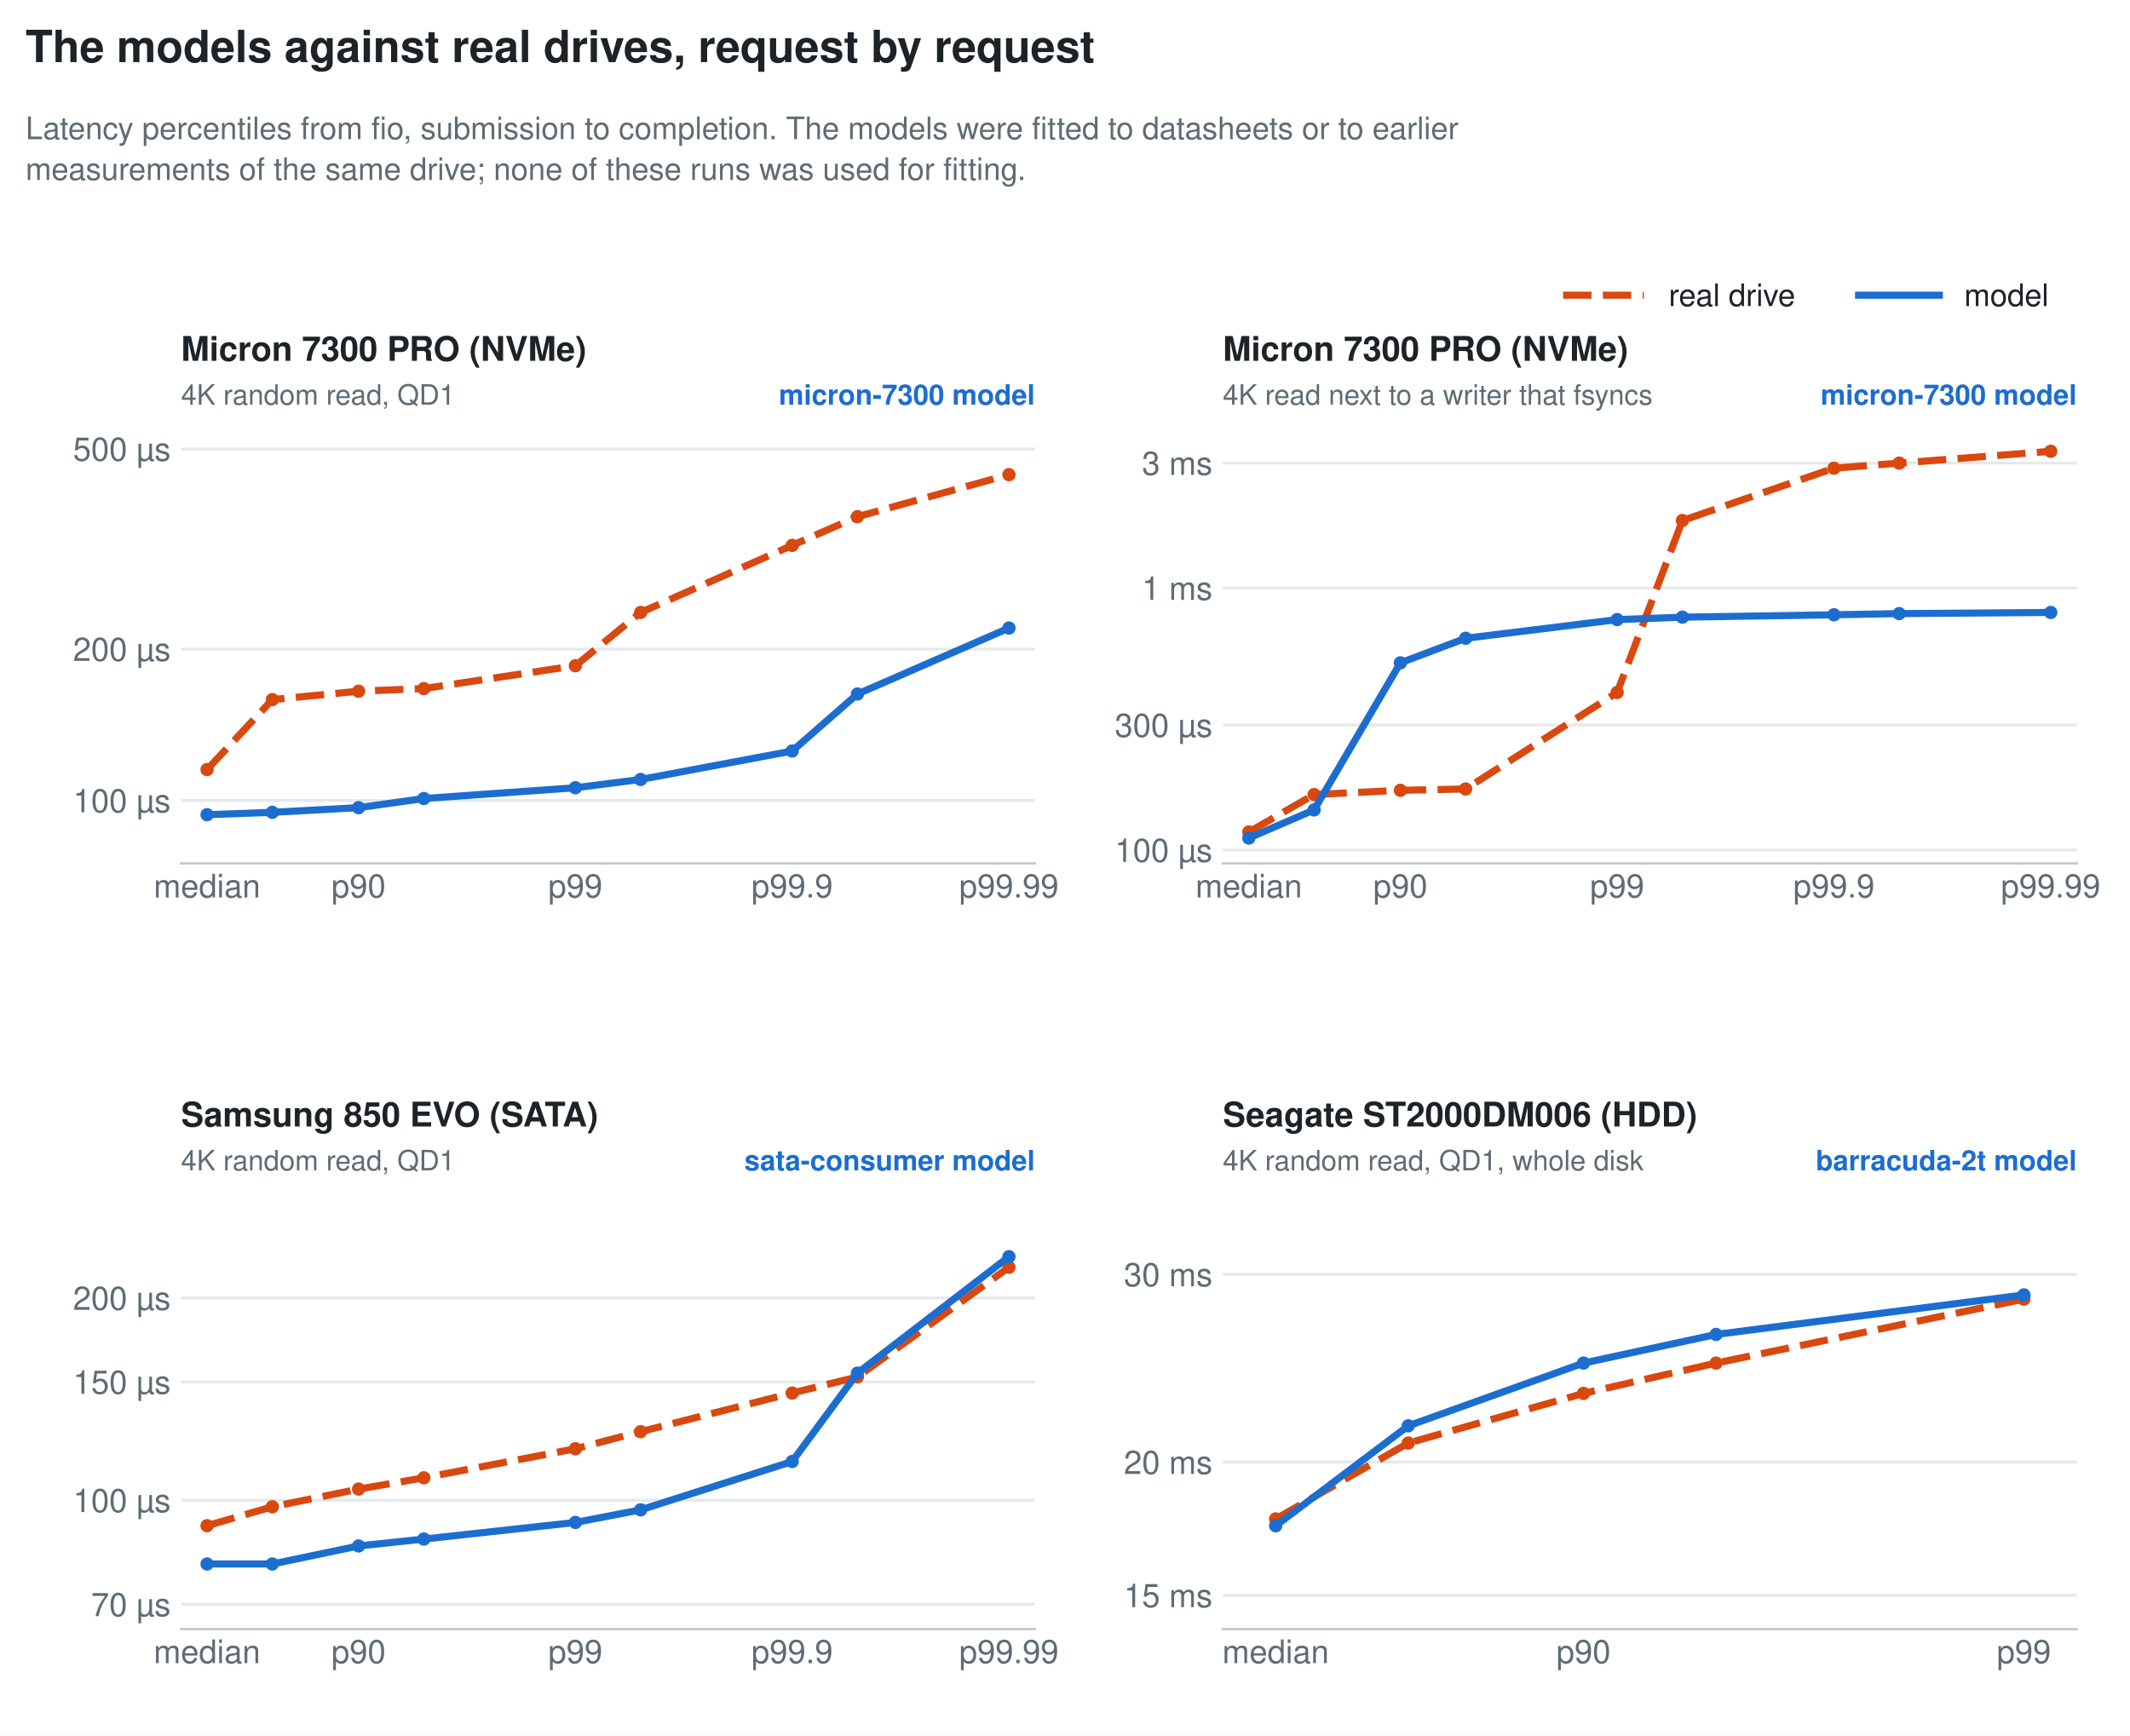
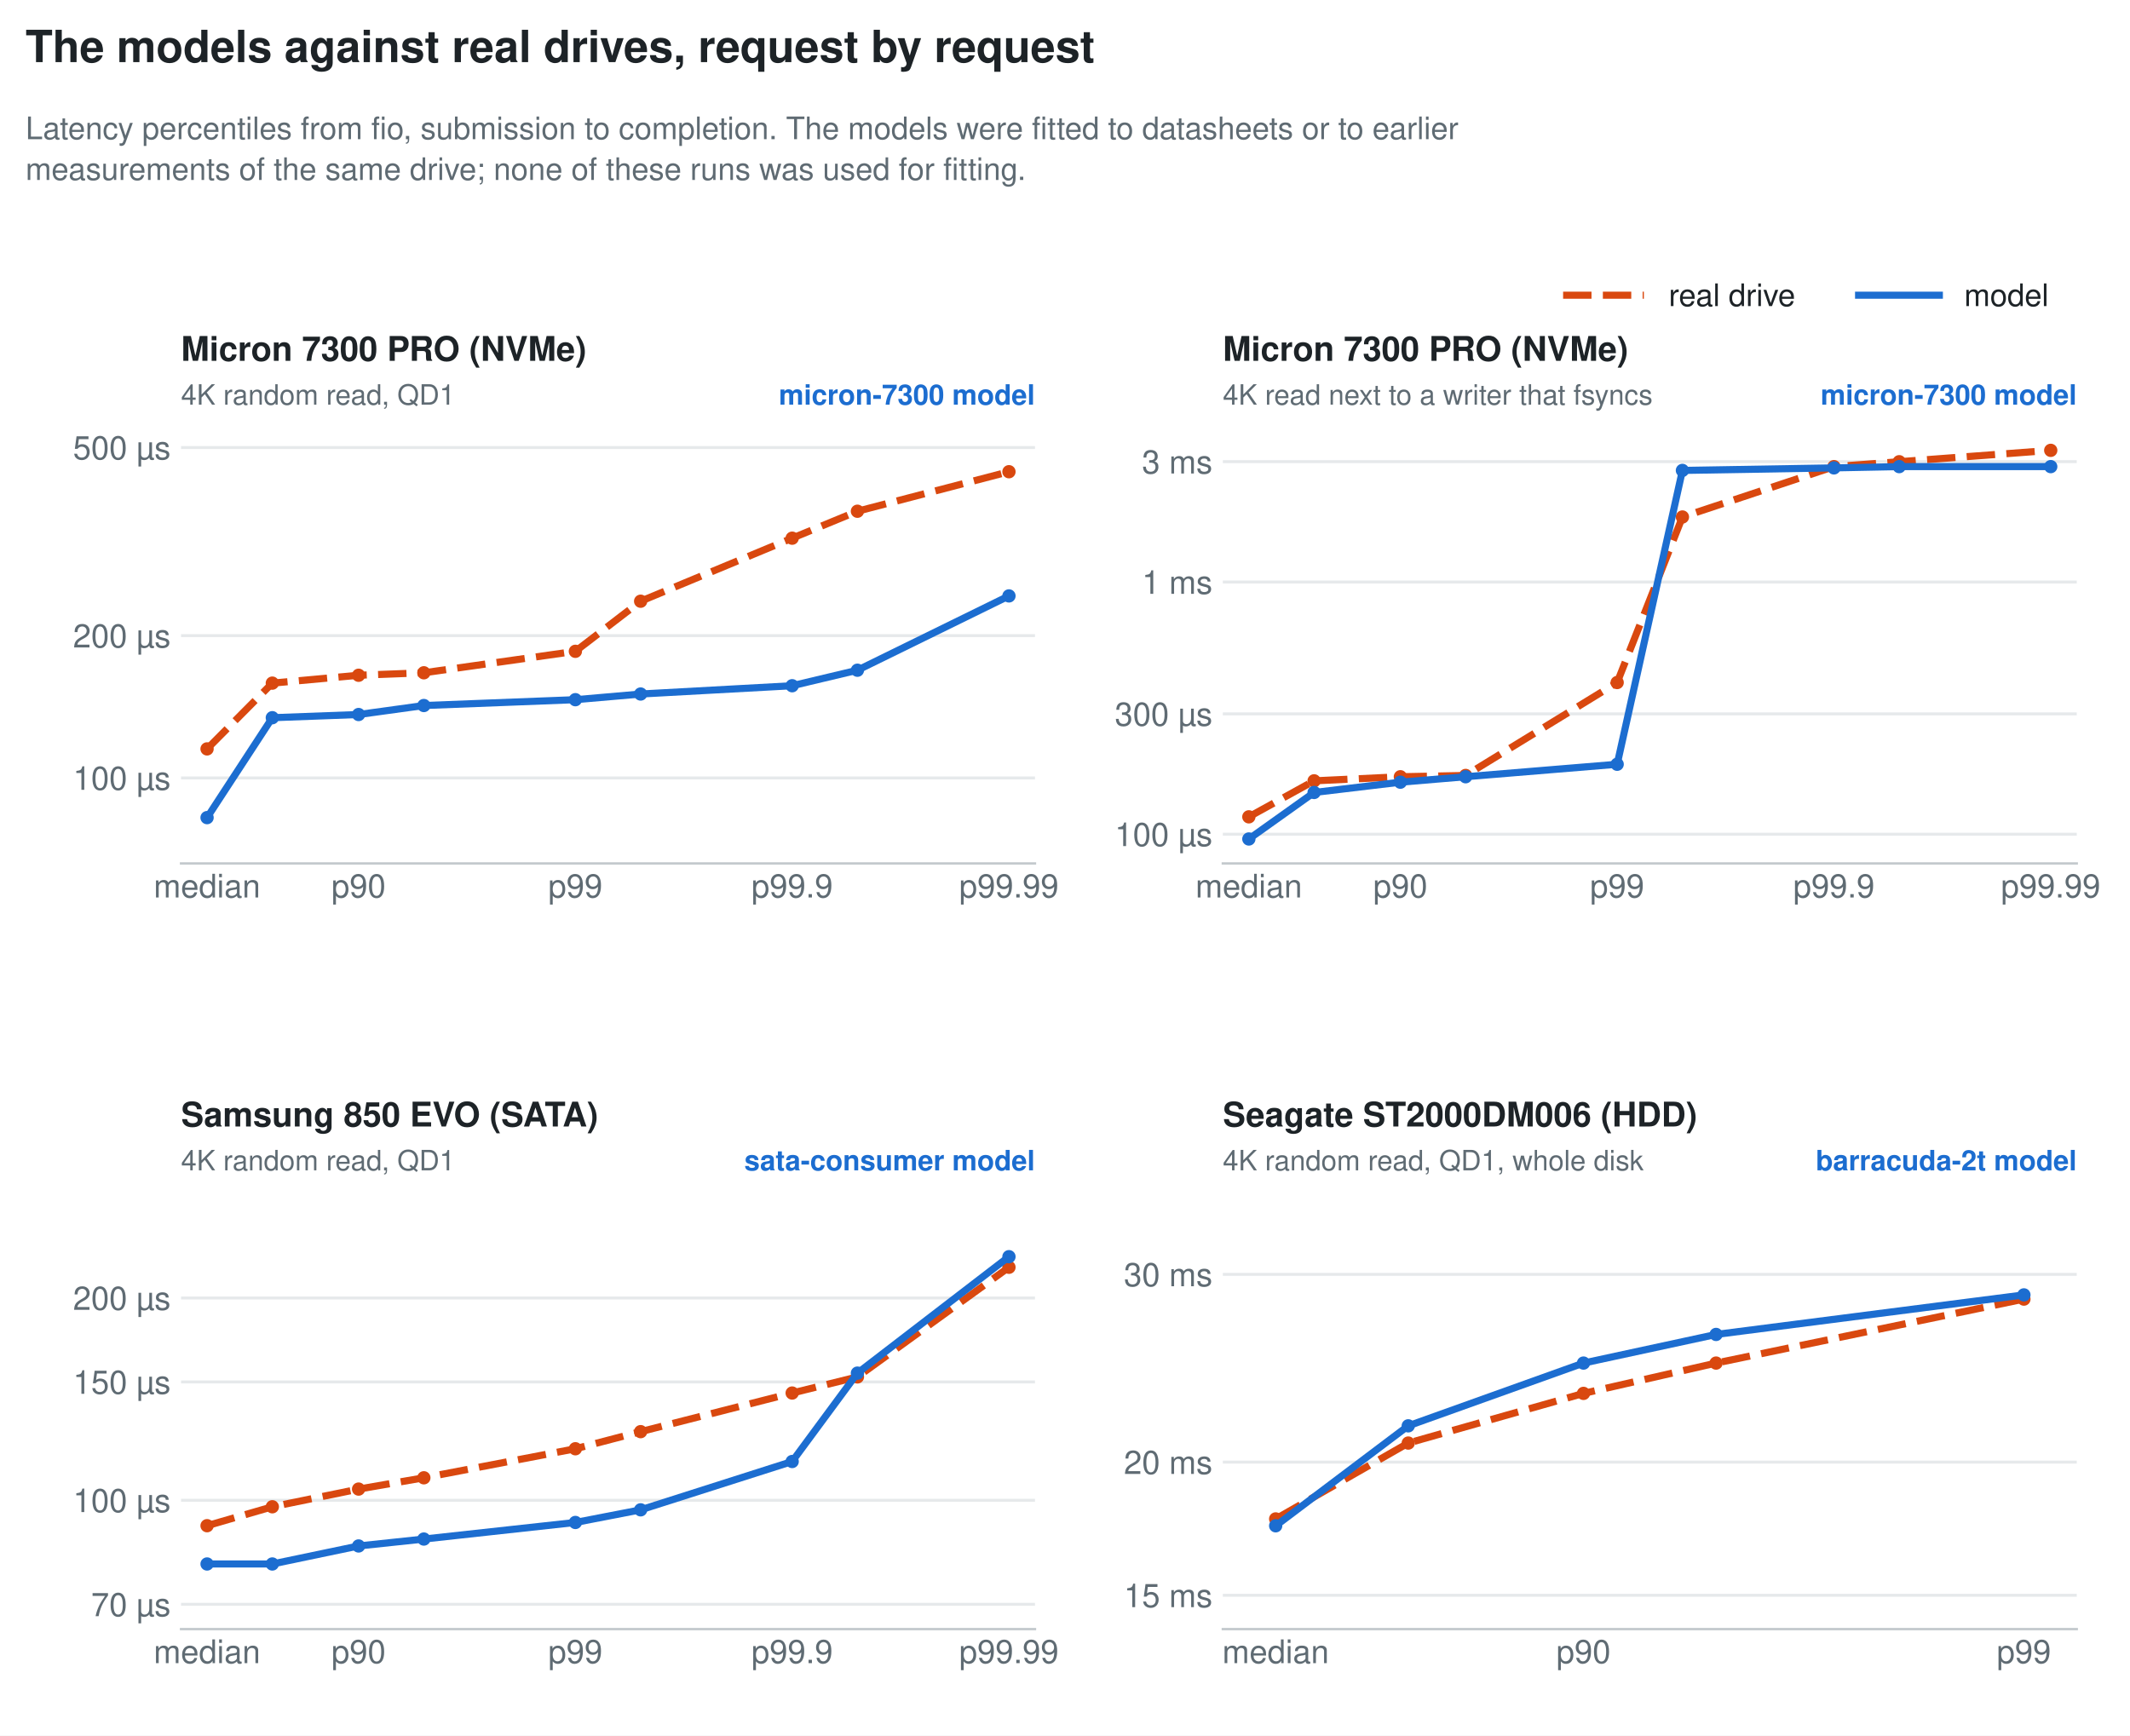
<svg xmlns="http://www.w3.org/2000/svg" xmlns:xlink="http://www.w3.org/1999/xlink" width="720pt" height="586.8pt" viewBox="0 0 720 586.8" version="1.1">
  <defs>
    <style type="text/css">*{stroke-linejoin: round; stroke-linecap: butt}</style>
  </defs>
  <g id="figure_1">
    <g id="patch_1">
      <path d="M 0 586.8  L 720 586.8  L 720 0  L 0 0  z " style="fill: #ffffff" />
    </g>
    <g id="axes_1">
      <g id="patch_2">
        <path d="M 61.2 291.927  L 349.849 291.927  L 349.849 144  L 61.2 144  z " style="fill: #ffffff" />
      </g>
      <g id="matplotlib.axis_1">
        <g id="xtick_1">
          <g id="line2d_1" />
          <g id="text_1">
            <text style="font-size: 11px; font-family: 'Helvetica Neue', 'Helvetica', 'Arial', 'DejaVu Sans', sans-serif; text-anchor: middle; fill: #5f6b73" x="69.994" y="303.436" transform="rotate(-0 69.99363 303.4356)">median</text>
          </g>
        </g>
        <g id="xtick_2">
          <g id="line2d_2" />
          <g id="text_2">
            <text style="font-size: 11px; font-family: 'Helvetica Neue', 'Helvetica', 'Arial', 'DejaVu Sans', sans-serif; text-anchor: middle; fill: #5f6b73" x="121.214" y="303.436" transform="rotate(-0 121.2143 303.4356)">p90</text>
          </g>
        </g>
        <g id="xtick_3">
          <g id="line2d_3" />
          <g id="text_3">
            <text style="font-size: 11px; font-family: 'Helvetica Neue', 'Helvetica', 'Arial', 'DejaVu Sans', sans-serif; text-anchor: middle; fill: #5f6b73" x="194.495" y="303.436" transform="rotate(-0 194.4946 303.4356)">p99</text>
          </g>
        </g>
        <g id="xtick_4">
          <g id="line2d_4" />
          <g id="text_4">
            <text style="font-size: 11px; font-family: 'Helvetica Neue', 'Helvetica', 'Arial', 'DejaVu Sans', sans-serif; text-anchor: middle; fill: #5f6b73" x="267.775" y="303.436" transform="rotate(-0 267.7748 303.4356)">p99.9</text>
          </g>
        </g>
        <g id="xtick_5">
          <g id="line2d_5" />
          <g id="text_5">
            <text style="font-size: 11px; font-family: 'Helvetica Neue', 'Helvetica', 'Arial', 'DejaVu Sans', sans-serif; text-anchor: middle; fill: #5f6b73" x="341.055" y="303.436" transform="rotate(-0 341.055 303.4356)">p99.99</text>
          </g>
        </g>
      </g>
      <g id="matplotlib.axis_2">
        <g id="ytick_1">
          <g id="line2d_6">
-             <path d="M 61.2 270.641  L 349.849 270.641  " clip-path="url(#p88e587da5d)" style="fill: none; stroke: #e6e9eb; stroke-linecap: square" />
+             <path d="M 61.2 263.025  L 349.849 263.025  " clip-path="url(#p88e587da5d)" style="fill: none; stroke: #e6e9eb; stroke-linecap: square" />
          </g>
          <g id="line2d_7" />
          <g id="text_6">
-             <text style="font-size: 11px; font-family: 'Helvetica Neue', 'Helvetica', 'Arial', 'DejaVu Sans', sans-serif; text-anchor: end; fill: #5f6b73" x="57.7" y="274.645" transform="rotate(-0 57.7 274.645)">100 µs</text>
+             <text style="font-size: 11px; font-family: 'Helvetica Neue', 'Helvetica', 'Arial', 'DejaVu Sans', sans-serif; text-anchor: end; fill: #5f6b73" x="57.7" y="267.03" transform="rotate(-0 57.7 267.0296)">100 µs</text>
          </g>
        </g>
        <g id="ytick_2">
          <g id="line2d_8">
-             <path d="M 61.2 219.448  L 349.849 219.448  " clip-path="url(#p88e587da5d)" style="fill: none; stroke: #e6e9eb; stroke-linecap: square" />
+             <path d="M 61.2 214.911  L 349.849 214.911  " clip-path="url(#p88e587da5d)" style="fill: none; stroke: #e6e9eb; stroke-linecap: square" />
          </g>
          <g id="line2d_9" />
          <g id="text_7">
-             <text style="font-size: 11px; font-family: 'Helvetica Neue', 'Helvetica', 'Arial', 'DejaVu Sans', sans-serif; text-anchor: end; fill: #5f6b73" x="57.7" y="223.452" transform="rotate(-0 57.7 223.4519)">200 µs</text>
+             <text style="font-size: 11px; font-family: 'Helvetica Neue', 'Helvetica', 'Arial', 'DejaVu Sans', sans-serif; text-anchor: end; fill: #5f6b73" x="57.7" y="218.915" transform="rotate(-0 57.7 218.9149)">200 µs</text>
          </g>
        </g>
        <g id="ytick_3">
          <g id="line2d_10">
-             <path d="M 61.2 151.774  L 349.849 151.774  " clip-path="url(#p88e587da5d)" style="fill: none; stroke: #e6e9eb; stroke-linecap: square" />
+             <path d="M 61.2 151.307  L 349.849 151.307  " clip-path="url(#p88e587da5d)" style="fill: none; stroke: #e6e9eb; stroke-linecap: square" />
          </g>
          <g id="line2d_11" />
          <g id="text_8">
-             <text style="font-size: 11px; font-family: 'Helvetica Neue', 'Helvetica', 'Arial', 'DejaVu Sans', sans-serif; text-anchor: end; fill: #5f6b73" x="57.7" y="155.778" transform="rotate(-0 57.7 155.7783)">500 µs</text>
+             <text style="font-size: 11px; font-family: 'Helvetica Neue', 'Helvetica', 'Arial', 'DejaVu Sans', sans-serif; text-anchor: end; fill: #5f6b73" x="57.7" y="155.311" transform="rotate(-0 57.7 155.3108)">500 µs</text>
          </g>
        </g>
      </g>
      <g id="patch_3">
        <path d="M 61.2 291.927  L 349.849 291.927  " style="fill: none; stroke: #c3c9cd; stroke-width: 0.8; stroke-linejoin: miter; stroke-linecap: square" />
      </g>
      <g id="line2d_12">
-         <path d="M 69.994 260.19  L 92.053 236.531  L 121.214 233.7  L 143.274 232.81  L 194.495 225.086  L 216.554 207.067  L 267.775 184.39  L 289.834 174.694  L 341.055 160.48  " clip-path="url(#p88e587da5d)" style="fill: none; stroke-dasharray: 9.6,3.84; stroke-dashoffset: 0; stroke: #d9480f; stroke-width: 2.4" />
+         <path d="M 69.994 253.203  L 92.053 230.967  L 121.214 228.306  L 143.274 227.469  L 194.495 220.21  L 216.554 203.275  L 267.775 181.961  L 289.834 172.849  L 341.055 159.489  " clip-path="url(#p88e587da5d)" style="fill: none; stroke-dasharray: 9.6,3.84; stroke-dashoffset: 0; stroke: #d9480f; stroke-width: 2.4" />
        <defs>
          <path id="m37d5ede130" d="M 0 1.75  C 0.464 1.75 0.909 1.566 1.237 1.237  C 1.566 0.909 1.75 0.464 1.75 0  C 1.75 -0.464 1.566 -0.909 1.237 -1.237  C 0.909 -1.566 0.464 -1.75 0 -1.75  C -0.464 -1.75 -0.909 -1.566 -1.237 -1.237  C -1.566 -0.909 -1.75 -0.464 -1.75 0  C -1.75 0.464 -1.566 0.909 -1.237 1.237  C -0.909 1.566 -0.464 1.75 0 1.75  z " style="stroke: #d9480f" />
        </defs>
        <g clip-path="url(#p88e587da5d)">
-           <use xlink:href="#m37d5ede130" x="69.994" y="260.19" style="fill: #d9480f; stroke: #d9480f" />
-           <use xlink:href="#m37d5ede130" x="92.053" y="236.531" style="fill: #d9480f; stroke: #d9480f" />
-           <use xlink:href="#m37d5ede130" x="121.214" y="233.7" style="fill: #d9480f; stroke: #d9480f" />
-           <use xlink:href="#m37d5ede130" x="143.274" y="232.81" style="fill: #d9480f; stroke: #d9480f" />
-           <use xlink:href="#m37d5ede130" x="194.495" y="225.086" style="fill: #d9480f; stroke: #d9480f" />
-           <use xlink:href="#m37d5ede130" x="216.554" y="207.067" style="fill: #d9480f; stroke: #d9480f" />
-           <use xlink:href="#m37d5ede130" x="267.775" y="184.39" style="fill: #d9480f; stroke: #d9480f" />
-           <use xlink:href="#m37d5ede130" x="289.834" y="174.694" style="fill: #d9480f; stroke: #d9480f" />
-           <use xlink:href="#m37d5ede130" x="341.055" y="160.48" style="fill: #d9480f; stroke: #d9480f" />
+           <use xlink:href="#m37d5ede130" x="69.994" y="253.203" style="fill: #d9480f; stroke: #d9480f" />
+           <use xlink:href="#m37d5ede130" x="92.053" y="230.967" style="fill: #d9480f; stroke: #d9480f" />
+           <use xlink:href="#m37d5ede130" x="121.214" y="228.306" style="fill: #d9480f; stroke: #d9480f" />
+           <use xlink:href="#m37d5ede130" x="143.274" y="227.469" style="fill: #d9480f; stroke: #d9480f" />
+           <use xlink:href="#m37d5ede130" x="194.495" y="220.21" style="fill: #d9480f; stroke: #d9480f" />
+           <use xlink:href="#m37d5ede130" x="216.554" y="203.275" style="fill: #d9480f; stroke: #d9480f" />
+           <use xlink:href="#m37d5ede130" x="267.775" y="181.961" style="fill: #d9480f; stroke: #d9480f" />
+           <use xlink:href="#m37d5ede130" x="289.834" y="172.849" style="fill: #d9480f; stroke: #d9480f" />
+           <use xlink:href="#m37d5ede130" x="341.055" y="159.489" style="fill: #d9480f; stroke: #d9480f" />
        </g>
      </g>
      <g id="line2d_13">
-         <path d="M 69.994 275.447  L 92.053 274.647  L 121.214 273.066  L 143.274 269.979  L 194.495 266.337  L 216.554 263.534  L 267.775 253.924  L 289.834 234.647  L 341.055 212.341  " clip-path="url(#p88e587da5d)" style="fill: none; stroke: #1c6dd0; stroke-width: 2.4; stroke-linecap: square" />
+         <path d="M 69.994 276.438  L 92.053 242.658  L 121.214 241.579  L 143.274 238.538  L 194.495 236.566  L 216.554 234.649  L 267.775 231.847  L 289.834 226.602  L 341.055 201.478  " clip-path="url(#p88e587da5d)" style="fill: none; stroke: #1c6dd0; stroke-width: 2.4; stroke-linecap: square" />
        <defs>
          <path id="m2215dc7dc8" d="M 0 1.75  C 0.464 1.75 0.909 1.566 1.237 1.237  C 1.566 0.909 1.75 0.464 1.75 0  C 1.75 -0.464 1.566 -0.909 1.237 -1.237  C 0.909 -1.566 0.464 -1.75 0 -1.75  C -0.464 -1.75 -0.909 -1.566 -1.237 -1.237  C -1.566 -0.909 -1.75 -0.464 -1.75 0  C -1.75 0.464 -1.566 0.909 -1.237 1.237  C -0.909 1.566 -0.464 1.75 0 1.75  z " style="stroke: #1c6dd0" />
        </defs>
        <g clip-path="url(#p88e587da5d)">
-           <use xlink:href="#m2215dc7dc8" x="69.994" y="275.447" style="fill: #1c6dd0; stroke: #1c6dd0" />
-           <use xlink:href="#m2215dc7dc8" x="92.053" y="274.647" style="fill: #1c6dd0; stroke: #1c6dd0" />
-           <use xlink:href="#m2215dc7dc8" x="121.214" y="273.066" style="fill: #1c6dd0; stroke: #1c6dd0" />
-           <use xlink:href="#m2215dc7dc8" x="143.274" y="269.979" style="fill: #1c6dd0; stroke: #1c6dd0" />
-           <use xlink:href="#m2215dc7dc8" x="194.495" y="266.337" style="fill: #1c6dd0; stroke: #1c6dd0" />
-           <use xlink:href="#m2215dc7dc8" x="216.554" y="263.534" style="fill: #1c6dd0; stroke: #1c6dd0" />
-           <use xlink:href="#m2215dc7dc8" x="267.775" y="253.924" style="fill: #1c6dd0; stroke: #1c6dd0" />
-           <use xlink:href="#m2215dc7dc8" x="289.834" y="234.647" style="fill: #1c6dd0; stroke: #1c6dd0" />
-           <use xlink:href="#m2215dc7dc8" x="341.055" y="212.341" style="fill: #1c6dd0; stroke: #1c6dd0" />
+           <use xlink:href="#m2215dc7dc8" x="69.994" y="276.438" style="fill: #1c6dd0; stroke: #1c6dd0" />
+           <use xlink:href="#m2215dc7dc8" x="92.053" y="242.658" style="fill: #1c6dd0; stroke: #1c6dd0" />
+           <use xlink:href="#m2215dc7dc8" x="121.214" y="241.579" style="fill: #1c6dd0; stroke: #1c6dd0" />
+           <use xlink:href="#m2215dc7dc8" x="143.274" y="238.538" style="fill: #1c6dd0; stroke: #1c6dd0" />
+           <use xlink:href="#m2215dc7dc8" x="194.495" y="236.566" style="fill: #1c6dd0; stroke: #1c6dd0" />
+           <use xlink:href="#m2215dc7dc8" x="216.554" y="234.649" style="fill: #1c6dd0; stroke: #1c6dd0" />
+           <use xlink:href="#m2215dc7dc8" x="267.775" y="231.847" style="fill: #1c6dd0; stroke: #1c6dd0" />
+           <use xlink:href="#m2215dc7dc8" x="289.834" y="226.602" style="fill: #1c6dd0; stroke: #1c6dd0" />
+           <use xlink:href="#m2215dc7dc8" x="341.055" y="201.478" style="fill: #1c6dd0; stroke: #1c6dd0" />
        </g>
      </g>
      <g id="text_9">
        <text style="font-size: 9.5px; font-family: 'Helvetica Neue', 'Helvetica', 'Arial', 'DejaVu Sans', sans-serif; text-anchor: start; fill: #5f6b73" x="61.2" y="136.823" transform="rotate(-0 61.2 136.8233)">4K random read, QD1</text>
      </g>
      <g id="text_10">
        <text style="font-weight: 700; font-size: 9.5px; font-family: 'Helvetica Neue', 'Helvetica', 'Arial', 'DejaVu Sans', sans-serif; text-anchor: end; fill: #1c6dd0" x="349.849" y="136.823" transform="rotate(-0 349.8486 136.8233)">micron-7300 model</text>
      </g>
      <g id="text_11">
        <text style="font-weight: 700; font-size: 11.5px; font-family: 'Helvetica Neue', 'Helvetica', 'Arial', 'DejaVu Sans', sans-serif; text-anchor: start; fill: #1d2327" x="61.2" y="122" transform="rotate(-0 61.2 122)">Micron 7300 PRO (NVMe)</text>
      </g>
    </g>
    <g id="axes_2">
      <g id="patch_4">
        <path d="M 413.351 291.927  L 702 291.927  L 702 144  L 413.351 144  z " style="fill: #ffffff" />
      </g>
      <g id="matplotlib.axis_3">
        <g id="xtick_6">
          <g id="line2d_14" />
          <g id="text_12">
            <text style="font-size: 11px; font-family: 'Helvetica Neue', 'Helvetica', 'Arial', 'DejaVu Sans', sans-serif; text-anchor: middle; fill: #5f6b73" x="422.145" y="303.436" transform="rotate(-0 422.145 303.4356)">median</text>
          </g>
        </g>
        <g id="xtick_7">
          <g id="line2d_15" />
          <g id="text_13">
            <text style="font-size: 11px; font-family: 'Helvetica Neue', 'Helvetica', 'Arial', 'DejaVu Sans', sans-serif; text-anchor: middle; fill: #5f6b73" x="473.366" y="303.436" transform="rotate(-0 473.3657 303.4356)">p90</text>
          </g>
        </g>
        <g id="xtick_8">
          <g id="line2d_16" />
          <g id="text_14">
            <text style="font-size: 11px; font-family: 'Helvetica Neue', 'Helvetica', 'Arial', 'DejaVu Sans', sans-serif; text-anchor: middle; fill: #5f6b73" x="546.646" y="303.436" transform="rotate(-0 546.6459 303.4356)">p99</text>
          </g>
        </g>
        <g id="xtick_9">
          <g id="line2d_17" />
          <g id="text_15">
            <text style="font-size: 11px; font-family: 'Helvetica Neue', 'Helvetica', 'Arial', 'DejaVu Sans', sans-serif; text-anchor: middle; fill: #5f6b73" x="619.926" y="303.436" transform="rotate(-0 619.9261 303.4356)">p99.9</text>
          </g>
        </g>
        <g id="xtick_10">
          <g id="line2d_18" />
          <g id="text_16">
            <text style="font-size: 11px; font-family: 'Helvetica Neue', 'Helvetica', 'Arial', 'DejaVu Sans', sans-serif; text-anchor: middle; fill: #5f6b73" x="693.206" y="303.436" transform="rotate(-0 693.2064 303.4356)">p99.99</text>
          </g>
        </g>
      </g>
      <g id="matplotlib.axis_4">
        <g id="ytick_4">
          <g id="line2d_19">
-             <path d="M 413.351 287.392  L 702 287.392  " clip-path="url(#p5440f58050)" style="fill: none; stroke: #e6e9eb; stroke-linecap: square" />
+             <path d="M 413.351 282.051  L 702 282.051  " clip-path="url(#p5440f58050)" style="fill: none; stroke: #e6e9eb; stroke-linecap: square" />
          </g>
          <g id="line2d_20" />
          <g id="text_17">
-             <text style="font-size: 11px; font-family: 'Helvetica Neue', 'Helvetica', 'Arial', 'DejaVu Sans', sans-serif; text-anchor: end; fill: #5f6b73" x="409.851" y="291.397" transform="rotate(-0 409.8514 291.3966)">100 µs</text>
+             <text style="font-size: 11px; font-family: 'Helvetica Neue', 'Helvetica', 'Arial', 'DejaVu Sans', sans-serif; text-anchor: end; fill: #5f6b73" x="409.851" y="286.055" transform="rotate(-0 409.8514 286.0548)">100 µs</text>
          </g>
        </g>
        <g id="ytick_5">
          <g id="line2d_21">
-             <path d="M 413.351 245.13  L 702 245.13  " clip-path="url(#p5440f58050)" style="fill: none; stroke: #e6e9eb; stroke-linecap: square" />
+             <path d="M 413.351 241.363  L 702 241.363  " clip-path="url(#p5440f58050)" style="fill: none; stroke: #e6e9eb; stroke-linecap: square" />
          </g>
          <g id="line2d_22" />
          <g id="text_18">
-             <text style="font-size: 11px; font-family: 'Helvetica Neue', 'Helvetica', 'Arial', 'DejaVu Sans', sans-serif; text-anchor: end; fill: #5f6b73" x="409.851" y="249.134" transform="rotate(-0 409.8514 249.1343)">300 µs</text>
+             <text style="font-size: 11px; font-family: 'Helvetica Neue', 'Helvetica', 'Arial', 'DejaVu Sans', sans-serif; text-anchor: end; fill: #5f6b73" x="409.851" y="245.367" transform="rotate(-0 409.8514 245.3669)">300 µs</text>
          </g>
        </g>
        <g id="ytick_6">
          <g id="line2d_23">
-             <path d="M 413.351 198.815  L 702 198.815  " clip-path="url(#p5440f58050)" style="fill: none; stroke: #e6e9eb; stroke-linecap: square" />
+             <path d="M 413.351 196.773  L 702 196.773  " clip-path="url(#p5440f58050)" style="fill: none; stroke: #e6e9eb; stroke-linecap: square" />
          </g>
          <g id="line2d_24" />
          <g id="text_19">
-             <text style="font-size: 11px; font-family: 'Helvetica Neue', 'Helvetica', 'Arial', 'DejaVu Sans', sans-serif; text-anchor: end; fill: #5f6b73" x="409.851" y="202.819" transform="rotate(-0 409.8514 202.8189)">1 ms</text>
+             <text style="font-size: 11px; font-family: 'Helvetica Neue', 'Helvetica', 'Arial', 'DejaVu Sans', sans-serif; text-anchor: end; fill: #5f6b73" x="409.851" y="200.777" transform="rotate(-0 409.8514 200.7769)">1 ms</text>
          </g>
        </g>
        <g id="ytick_7">
          <g id="line2d_25">
-             <path d="M 413.351 156.552  L 702 156.552  " clip-path="url(#p5440f58050)" style="fill: none; stroke: #e6e9eb; stroke-linecap: square" />
+             <path d="M 413.351 156.085  L 702 156.085  " clip-path="url(#p5440f58050)" style="fill: none; stroke: #e6e9eb; stroke-linecap: square" />
          </g>
          <g id="line2d_26" />
          <g id="text_20">
-             <text style="font-size: 11px; font-family: 'Helvetica Neue', 'Helvetica', 'Arial', 'DejaVu Sans', sans-serif; text-anchor: end; fill: #5f6b73" x="409.851" y="160.557" transform="rotate(-0 409.8514 160.5566)">3 ms</text>
+             <text style="font-size: 11px; font-family: 'Helvetica Neue', 'Helvetica', 'Arial', 'DejaVu Sans', sans-serif; text-anchor: end; fill: #5f6b73" x="409.851" y="160.089" transform="rotate(-0 409.8514 160.089)">3 ms</text>
          </g>
        </g>
      </g>
      <g id="patch_5">
        <path d="M 413.351 291.927  L 702 291.927  " style="fill: none; stroke: #c3c9cd; stroke-width: 0.8; stroke-linejoin: miter; stroke-linecap: square" />
      </g>
      <g id="line2d_27">
-         <path d="M 422.145 281.287  L 444.205 268.645  L 473.366 267.207  L 495.425 266.754  L 546.646 234.121  L 568.705 175.99  L 619.926 158.297  L 641.986 156.578  L 693.206 152.584  " clip-path="url(#p5440f58050)" style="fill: none; stroke-dasharray: 9.6,3.84; stroke-dashoffset: 0; stroke: #d9480f; stroke-width: 2.4" />
+         <path d="M 422.145 276.173  L 444.205 264.001  L 473.366 262.617  L 495.425 262.181  L 546.646 230.764  L 568.705 174.798  L 619.926 157.764  L 641.986 156.11  L 693.206 152.264  " clip-path="url(#p5440f58050)" style="fill: none; stroke-dasharray: 9.6,3.84; stroke-dashoffset: 0; stroke: #d9480f; stroke-width: 2.4" />
        <g clip-path="url(#p5440f58050)">
-           <use xlink:href="#m37d5ede130" x="422.145" y="281.287" style="fill: #d9480f; stroke: #d9480f" />
-           <use xlink:href="#m37d5ede130" x="444.205" y="268.645" style="fill: #d9480f; stroke: #d9480f" />
-           <use xlink:href="#m37d5ede130" x="473.366" y="267.207" style="fill: #d9480f; stroke: #d9480f" />
-           <use xlink:href="#m37d5ede130" x="495.425" y="266.754" style="fill: #d9480f; stroke: #d9480f" />
-           <use xlink:href="#m37d5ede130" x="546.646" y="234.121" style="fill: #d9480f; stroke: #d9480f" />
-           <use xlink:href="#m37d5ede130" x="568.705" y="175.99" style="fill: #d9480f; stroke: #d9480f" />
-           <use xlink:href="#m37d5ede130" x="619.926" y="158.297" style="fill: #d9480f; stroke: #d9480f" />
-           <use xlink:href="#m37d5ede130" x="641.986" y="156.578" style="fill: #d9480f; stroke: #d9480f" />
-           <use xlink:href="#m37d5ede130" x="693.206" y="152.584" style="fill: #d9480f; stroke: #d9480f" />
+           <use xlink:href="#m37d5ede130" x="422.145" y="276.173" style="fill: #d9480f; stroke: #d9480f" />
+           <use xlink:href="#m37d5ede130" x="444.205" y="264.001" style="fill: #d9480f; stroke: #d9480f" />
+           <use xlink:href="#m37d5ede130" x="473.366" y="262.617" style="fill: #d9480f; stroke: #d9480f" />
+           <use xlink:href="#m37d5ede130" x="495.425" y="262.181" style="fill: #d9480f; stroke: #d9480f" />
+           <use xlink:href="#m37d5ede130" x="546.646" y="230.764" style="fill: #d9480f; stroke: #d9480f" />
+           <use xlink:href="#m37d5ede130" x="568.705" y="174.798" style="fill: #d9480f; stroke: #d9480f" />
+           <use xlink:href="#m37d5ede130" x="619.926" y="157.764" style="fill: #d9480f; stroke: #d9480f" />
+           <use xlink:href="#m37d5ede130" x="641.986" y="156.11" style="fill: #d9480f; stroke: #d9480f" />
+           <use xlink:href="#m37d5ede130" x="693.206" y="152.264" style="fill: #d9480f; stroke: #d9480f" />
        </g>
      </g>
      <g id="line2d_28">
-         <path d="M 422.145 283.343  L 444.205 273.822  L 473.366 224.111  L 495.425 215.797  L 546.646 209.484  L 568.705 208.665  L 619.926 207.858  L 641.986 207.461  L 693.206 207.068  " clip-path="url(#p5440f58050)" style="fill: none; stroke: #1c6dd0; stroke-width: 2.4; stroke-linecap: square" />
+         <path d="M 422.145 283.663  L 444.205 267.934  L 473.366 264.459  L 495.425 262.617  L 546.646 258.396  L 568.705 159.052  L 619.926 158.193  L 641.986 157.764  L 693.206 157.764  " clip-path="url(#p5440f58050)" style="fill: none; stroke: #1c6dd0; stroke-width: 2.4; stroke-linecap: square" />
        <g clip-path="url(#p5440f58050)">
-           <use xlink:href="#m2215dc7dc8" x="422.145" y="283.343" style="fill: #1c6dd0; stroke: #1c6dd0" />
-           <use xlink:href="#m2215dc7dc8" x="444.205" y="273.822" style="fill: #1c6dd0; stroke: #1c6dd0" />
-           <use xlink:href="#m2215dc7dc8" x="473.366" y="224.111" style="fill: #1c6dd0; stroke: #1c6dd0" />
-           <use xlink:href="#m2215dc7dc8" x="495.425" y="215.797" style="fill: #1c6dd0; stroke: #1c6dd0" />
-           <use xlink:href="#m2215dc7dc8" x="546.646" y="209.484" style="fill: #1c6dd0; stroke: #1c6dd0" />
-           <use xlink:href="#m2215dc7dc8" x="568.705" y="208.665" style="fill: #1c6dd0; stroke: #1c6dd0" />
-           <use xlink:href="#m2215dc7dc8" x="619.926" y="207.858" style="fill: #1c6dd0; stroke: #1c6dd0" />
-           <use xlink:href="#m2215dc7dc8" x="641.986" y="207.461" style="fill: #1c6dd0; stroke: #1c6dd0" />
-           <use xlink:href="#m2215dc7dc8" x="693.206" y="207.068" style="fill: #1c6dd0; stroke: #1c6dd0" />
+           <use xlink:href="#m2215dc7dc8" x="422.145" y="283.663" style="fill: #1c6dd0; stroke: #1c6dd0" />
+           <use xlink:href="#m2215dc7dc8" x="444.205" y="267.934" style="fill: #1c6dd0; stroke: #1c6dd0" />
+           <use xlink:href="#m2215dc7dc8" x="473.366" y="264.459" style="fill: #1c6dd0; stroke: #1c6dd0" />
+           <use xlink:href="#m2215dc7dc8" x="495.425" y="262.617" style="fill: #1c6dd0; stroke: #1c6dd0" />
+           <use xlink:href="#m2215dc7dc8" x="546.646" y="258.396" style="fill: #1c6dd0; stroke: #1c6dd0" />
+           <use xlink:href="#m2215dc7dc8" x="568.705" y="159.052" style="fill: #1c6dd0; stroke: #1c6dd0" />
+           <use xlink:href="#m2215dc7dc8" x="619.926" y="158.193" style="fill: #1c6dd0; stroke: #1c6dd0" />
+           <use xlink:href="#m2215dc7dc8" x="641.986" y="157.764" style="fill: #1c6dd0; stroke: #1c6dd0" />
+           <use xlink:href="#m2215dc7dc8" x="693.206" y="157.764" style="fill: #1c6dd0; stroke: #1c6dd0" />
        </g>
      </g>
      <g id="text_21">
        <text style="font-size: 9.5px; font-family: 'Helvetica Neue', 'Helvetica', 'Arial', 'DejaVu Sans', sans-serif; text-anchor: start; fill: #5f6b73" x="413.351" y="136.823" transform="rotate(-0 413.3514 136.8231)">4K read next to a writer that fsyncs</text>
      </g>
      <g id="text_22">
        <text style="font-weight: 700; font-size: 9.5px; font-family: 'Helvetica Neue', 'Helvetica', 'Arial', 'DejaVu Sans', sans-serif; text-anchor: end; fill: #1c6dd0" x="702" y="136.823" transform="rotate(-0 702 136.8233)">micron-7300 model</text>
      </g>
      <g id="text_23">
        <text style="font-weight: 700; font-size: 11.5px; font-family: 'Helvetica Neue', 'Helvetica', 'Arial', 'DejaVu Sans', sans-serif; text-anchor: start; fill: #1d2327" x="413.351" y="122" transform="rotate(-0 413.3514 122)">Micron 7300 PRO (NVMe)</text>
      </g>
    </g>
    <g id="axes_3">
      <g id="patch_6">
        <path d="M 61.2 550.8  L 349.849 550.8  L 349.849 402.873  L 61.2 402.873  z " style="fill: #ffffff" />
      </g>
      <g id="matplotlib.axis_5">
        <g id="xtick_11">
          <g id="line2d_29" />
          <g id="text_24">
            <text style="font-size: 11px; font-family: 'Helvetica Neue', 'Helvetica', 'Arial', 'DejaVu Sans', sans-serif; text-anchor: middle; fill: #5f6b73" x="69.994" y="562.308" transform="rotate(-0 69.99363 562.3083)">median</text>
          </g>
        </g>
        <g id="xtick_12">
          <g id="line2d_30" />
          <g id="text_25">
            <text style="font-size: 11px; font-family: 'Helvetica Neue', 'Helvetica', 'Arial', 'DejaVu Sans', sans-serif; text-anchor: middle; fill: #5f6b73" x="121.214" y="562.308" transform="rotate(-0 121.2143 562.3083)">p90</text>
          </g>
        </g>
        <g id="xtick_13">
          <g id="line2d_31" />
          <g id="text_26">
            <text style="font-size: 11px; font-family: 'Helvetica Neue', 'Helvetica', 'Arial', 'DejaVu Sans', sans-serif; text-anchor: middle; fill: #5f6b73" x="194.495" y="562.308" transform="rotate(-0 194.4946 562.3083)">p99</text>
          </g>
        </g>
        <g id="xtick_14">
          <g id="line2d_32" />
          <g id="text_27">
            <text style="font-size: 11px; font-family: 'Helvetica Neue', 'Helvetica', 'Arial', 'DejaVu Sans', sans-serif; text-anchor: middle; fill: #5f6b73" x="267.775" y="562.308" transform="rotate(-0 267.7748 562.3083)">p99.9</text>
          </g>
        </g>
        <g id="xtick_15">
          <g id="line2d_33" />
          <g id="text_28">
            <text style="font-size: 11px; font-family: 'Helvetica Neue', 'Helvetica', 'Arial', 'DejaVu Sans', sans-serif; text-anchor: middle; fill: #5f6b73" x="341.055" y="562.308" transform="rotate(-0 341.055 562.3083)">p99.99</text>
          </g>
        </g>
      </g>
      <g id="matplotlib.axis_6">
        <g id="ytick_8">
          <g id="line2d_34">
            <path d="M 61.2 542.426  L 349.849 542.426  " clip-path="url(#p17f6544055)" style="fill: none; stroke: #e6e9eb; stroke-linecap: square" />
          </g>
          <g id="line2d_35" />
          <g id="text_29">
            <text style="font-size: 11px; font-family: 'Helvetica Neue', 'Helvetica', 'Arial', 'DejaVu Sans', sans-serif; text-anchor: end; fill: #5f6b73" x="57.7" y="546.43" transform="rotate(-0 57.7 546.4304)">70 µs</text>
          </g>
        </g>
        <g id="ytick_9">
          <g id="line2d_36">
            <path d="M 61.2 507.236  L 349.849 507.236  " clip-path="url(#p17f6544055)" style="fill: none; stroke: #e6e9eb; stroke-linecap: square" />
          </g>
          <g id="line2d_37" />
          <g id="text_30">
            <text style="font-size: 11px; font-family: 'Helvetica Neue', 'Helvetica', 'Arial', 'DejaVu Sans', sans-serif; text-anchor: end; fill: #5f6b73" x="57.7" y="511.24" transform="rotate(-0 57.7 511.2402)">100 µs</text>
          </g>
        </g>
        <g id="ytick_10">
          <g id="line2d_38">
            <path d="M 61.2 467.232  L 349.849 467.232  " clip-path="url(#p17f6544055)" style="fill: none; stroke: #e6e9eb; stroke-linecap: square" />
          </g>
          <g id="line2d_39" />
          <g id="text_31">
            <text style="font-size: 11px; font-family: 'Helvetica Neue', 'Helvetica', 'Arial', 'DejaVu Sans', sans-serif; text-anchor: end; fill: #5f6b73" x="57.7" y="471.236" transform="rotate(-0 57.7 471.2364)">150 µs</text>
          </g>
        </g>
        <g id="ytick_11">
          <g id="line2d_40">
            <path d="M 61.2 438.849  L 349.849 438.849  " clip-path="url(#p17f6544055)" style="fill: none; stroke: #e6e9eb; stroke-linecap: square" />
          </g>
          <g id="line2d_41" />
          <g id="text_32">
            <text style="font-size: 11px; font-family: 'Helvetica Neue', 'Helvetica', 'Arial', 'DejaVu Sans', sans-serif; text-anchor: end; fill: #5f6b73" x="57.7" y="442.853" transform="rotate(-0 57.7 442.8532)">200 µs</text>
          </g>
        </g>
      </g>
      <g id="patch_7">
        <path d="M 61.2 550.8  L 349.849 550.8  " style="fill: none; stroke: #c3c9cd; stroke-width: 0.8; stroke-linejoin: miter; stroke-linecap: square" />
      </g>
      <g id="line2d_42">
        <path d="M 69.994 515.839  L 92.053 509.441  L 121.214 503.461  L 143.274 499.643  L 194.495 489.825  L 216.554 484.043  L 267.775 470.986  L 289.834 465.537  L 341.055 428.464  " clip-path="url(#p17f6544055)" style="fill: none; stroke-dasharray: 9.6,3.84; stroke-dashoffset: 0; stroke: #d9480f; stroke-width: 2.4" />
        <g clip-path="url(#p17f6544055)">
          <use xlink:href="#m37d5ede130" x="69.994" y="515.839" style="fill: #d9480f; stroke: #d9480f" />
          <use xlink:href="#m37d5ede130" x="92.053" y="509.441" style="fill: #d9480f; stroke: #d9480f" />
          <use xlink:href="#m37d5ede130" x="121.214" y="503.461" style="fill: #d9480f; stroke: #d9480f" />
          <use xlink:href="#m37d5ede130" x="143.274" y="499.643" style="fill: #d9480f; stroke: #d9480f" />
          <use xlink:href="#m37d5ede130" x="194.495" y="489.825" style="fill: #d9480f; stroke: #d9480f" />
          <use xlink:href="#m37d5ede130" x="216.554" y="484.043" style="fill: #d9480f; stroke: #d9480f" />
          <use xlink:href="#m37d5ede130" x="267.775" y="470.986" style="fill: #d9480f; stroke: #d9480f" />
          <use xlink:href="#m37d5ede130" x="289.834" y="465.537" style="fill: #d9480f; stroke: #d9480f" />
          <use xlink:href="#m37d5ede130" x="341.055" y="428.464" style="fill: #d9480f; stroke: #d9480f" />
        </g>
      </g>
      <g id="line2d_43">
        <path d="M 69.994 528.784  L 92.053 528.784  L 121.214 522.692  L 143.274 520.354  L 194.495 514.747  L 216.554 510.475  L 267.775 494.136  L 289.834 464.252  L 341.055 424.888  " clip-path="url(#p17f6544055)" style="fill: none; stroke: #1c6dd0; stroke-width: 2.4; stroke-linecap: square" />
        <g clip-path="url(#p17f6544055)">
          <use xlink:href="#m2215dc7dc8" x="69.994" y="528.784" style="fill: #1c6dd0; stroke: #1c6dd0" />
          <use xlink:href="#m2215dc7dc8" x="92.053" y="528.784" style="fill: #1c6dd0; stroke: #1c6dd0" />
          <use xlink:href="#m2215dc7dc8" x="121.214" y="522.692" style="fill: #1c6dd0; stroke: #1c6dd0" />
          <use xlink:href="#m2215dc7dc8" x="143.274" y="520.354" style="fill: #1c6dd0; stroke: #1c6dd0" />
          <use xlink:href="#m2215dc7dc8" x="194.495" y="514.747" style="fill: #1c6dd0; stroke: #1c6dd0" />
          <use xlink:href="#m2215dc7dc8" x="216.554" y="510.475" style="fill: #1c6dd0; stroke: #1c6dd0" />
          <use xlink:href="#m2215dc7dc8" x="267.775" y="494.136" style="fill: #1c6dd0; stroke: #1c6dd0" />
          <use xlink:href="#m2215dc7dc8" x="289.834" y="464.252" style="fill: #1c6dd0; stroke: #1c6dd0" />
          <use xlink:href="#m2215dc7dc8" x="341.055" y="424.888" style="fill: #1c6dd0; stroke: #1c6dd0" />
        </g>
      </g>
      <g id="text_33">
        <text style="font-size: 9.5px; font-family: 'Helvetica Neue', 'Helvetica', 'Arial', 'DejaVu Sans', sans-serif; text-anchor: start; fill: #5f6b73" x="61.2" y="395.696" transform="rotate(-0 61.2 395.696)">4K random read, QD1</text>
      </g>
      <g id="text_34">
        <text style="font-weight: 700; font-size: 9.5px; font-family: 'Helvetica Neue', 'Helvetica', 'Arial', 'DejaVu Sans', sans-serif; text-anchor: end; fill: #1c6dd0" x="349.849" y="395.696" transform="rotate(-0 349.8486 395.696)">sata-consumer model</text>
      </g>
      <g id="text_35">
        <text style="font-weight: 700; font-size: 11.5px; font-family: 'Helvetica Neue', 'Helvetica', 'Arial', 'DejaVu Sans', sans-serif; text-anchor: start; fill: #1d2327" x="61.2" y="380.873" transform="rotate(-0 61.2 380.8727)">Samsung 850 EVO (SATA)</text>
      </g>
    </g>
    <g id="axes_4">
      <g id="patch_8">
        <path d="M 413.351 550.8  L 702 550.8  L 702 402.873  L 413.351 402.873  z " style="fill: #ffffff" />
      </g>
      <g id="matplotlib.axis_7">
        <g id="xtick_16">
          <g id="line2d_44" />
          <g id="text_36">
            <text style="font-size: 11px; font-family: 'Helvetica Neue', 'Helvetica', 'Arial', 'DejaVu Sans', sans-serif; text-anchor: middle; fill: #5f6b73" x="431.215" y="562.308" transform="rotate(-0 431.2154 562.3083)">median</text>
          </g>
        </g>
        <g id="xtick_17">
          <g id="line2d_45" />
          <g id="text_37">
            <text style="font-size: 11px; font-family: 'Helvetica Neue', 'Helvetica', 'Arial', 'DejaVu Sans', sans-serif; text-anchor: middle; fill: #5f6b73" x="535.269" y="562.308" transform="rotate(-0 535.269 562.3083)">p90</text>
          </g>
        </g>
        <g id="xtick_18">
          <g id="line2d_46" />
          <g id="text_38">
            <text style="font-size: 11px; font-family: 'Helvetica Neue', 'Helvetica', 'Arial', 'DejaVu Sans', sans-serif; text-anchor: middle; fill: #5f6b73" x="684.136" y="562.308" transform="rotate(-0 684.136 562.3083)">p99</text>
          </g>
        </g>
      </g>
      <g id="matplotlib.axis_8">
        <g id="ytick_12">
          <g id="line2d_47">
            <path d="M 413.351 539.373  L 702 539.373  " clip-path="url(#p5c2ce4c238)" style="fill: none; stroke: #e6e9eb; stroke-linecap: square" />
          </g>
          <g id="line2d_48" />
          <g id="text_39">
            <text style="font-size: 11px; font-family: 'Helvetica Neue', 'Helvetica', 'Arial', 'DejaVu Sans', sans-serif; text-anchor: end; fill: #5f6b73" x="409.851" y="543.377" transform="rotate(-0 409.8514 543.3767)">15 ms</text>
          </g>
        </g>
        <g id="ytick_13">
          <g id="line2d_49">
            <path d="M 413.351 494.339  L 702 494.339  " clip-path="url(#p5c2ce4c238)" style="fill: none; stroke: #e6e9eb; stroke-linecap: square" />
          </g>
          <g id="line2d_50" />
          <g id="text_40">
            <text style="font-size: 11px; font-family: 'Helvetica Neue', 'Helvetica', 'Arial', 'DejaVu Sans', sans-serif; text-anchor: end; fill: #5f6b73" x="409.851" y="498.343" transform="rotate(-0 409.8514 498.3435)">20 ms</text>
          </g>
        </g>
        <g id="ytick_14">
          <g id="line2d_51">
            <path d="M 413.351 430.869  L 702 430.869  " clip-path="url(#p5c2ce4c238)" style="fill: none; stroke: #e6e9eb; stroke-linecap: square" />
          </g>
          <g id="line2d_52" />
          <g id="text_41">
            <text style="font-size: 11px; font-family: 'Helvetica Neue', 'Helvetica', 'Arial', 'DejaVu Sans', sans-serif; text-anchor: end; fill: #5f6b73" x="409.851" y="434.873" transform="rotate(-0 409.8514 434.8727)">30 ms</text>
          </g>
        </g>
      </g>
      <g id="patch_9">
        <path d="M 413.351 550.8  L 702 550.8  " style="fill: none; stroke: #c3c9cd; stroke-width: 0.8; stroke-linejoin: miter; stroke-linecap: square" />
      </g>
      <g id="line2d_53">
        <path d="M 431.215 513.552  L 476.029 487.899  L 535.269 471.106  L 580.082 460.856  L 684.136 439.228  " clip-path="url(#p5c2ce4c238)" style="fill: none; stroke-dasharray: 9.6,3.84; stroke-dashoffset: 0; stroke: #d9480f; stroke-width: 2.4" />
        <g clip-path="url(#p5c2ce4c238)">
          <use xlink:href="#m37d5ede130" x="431.215" y="513.552" style="fill: #d9480f; stroke: #d9480f" />
          <use xlink:href="#m37d5ede130" x="476.029" y="487.899" style="fill: #d9480f; stroke: #d9480f" />
          <use xlink:href="#m37d5ede130" x="535.269" y="471.106" style="fill: #d9480f; stroke: #d9480f" />
          <use xlink:href="#m37d5ede130" x="580.082" y="460.856" style="fill: #d9480f; stroke: #d9480f" />
          <use xlink:href="#m37d5ede130" x="684.136" y="439.228" style="fill: #d9480f; stroke: #d9480f" />
        </g>
      </g>
      <g id="line2d_54">
        <path d="M 431.215 515.87  L 476.029 482.075  L 535.269 460.856  L 580.082 451.176  L 684.136 437.803  " clip-path="url(#p5c2ce4c238)" style="fill: none; stroke: #1c6dd0; stroke-width: 2.4; stroke-linecap: square" />
        <g clip-path="url(#p5c2ce4c238)">
          <use xlink:href="#m2215dc7dc8" x="431.215" y="515.87" style="fill: #1c6dd0; stroke: #1c6dd0" />
          <use xlink:href="#m2215dc7dc8" x="476.029" y="482.075" style="fill: #1c6dd0; stroke: #1c6dd0" />
          <use xlink:href="#m2215dc7dc8" x="535.269" y="460.856" style="fill: #1c6dd0; stroke: #1c6dd0" />
          <use xlink:href="#m2215dc7dc8" x="580.082" y="451.176" style="fill: #1c6dd0; stroke: #1c6dd0" />
          <use xlink:href="#m2215dc7dc8" x="684.136" y="437.803" style="fill: #1c6dd0; stroke: #1c6dd0" />
        </g>
      </g>
      <g id="text_42">
        <text style="font-size: 9.5px; font-family: 'Helvetica Neue', 'Helvetica', 'Arial', 'DejaVu Sans', sans-serif; text-anchor: start; fill: #5f6b73" x="413.351" y="395.696" transform="rotate(-0 413.3514 395.696)">4K random read, QD1, whole disk</text>
      </g>
      <g id="text_43">
        <text style="font-weight: 700; font-size: 9.5px; font-family: 'Helvetica Neue', 'Helvetica', 'Arial', 'DejaVu Sans', sans-serif; text-anchor: end; fill: #1c6dd0" x="702" y="395.696" transform="rotate(-0 702 395.696)">barracuda-2t model</text>
      </g>
      <g id="text_44">
        <text style="font-weight: 700; font-size: 11.5px; font-family: 'Helvetica Neue', 'Helvetica', 'Arial', 'DejaVu Sans', sans-serif; text-anchor: start; fill: #1d2327" x="413.351" y="380.873" transform="rotate(-0 413.3514 380.8727)">Seagate ST2000DM006 (HDD)</text>
      </g>
    </g>
    <g id="text_45">
      <text style="font-weight: 700; font-size: 15px; font-family: 'Helvetica Neue', 'Helvetica', 'Arial', 'DejaVu Sans', sans-serif; text-anchor: start; fill: #1d2327" x="8.64" y="21" transform="rotate(-0 8.64 21.00041)">The models against real drives, request by request</text>
    </g>
    <g id="text_46">
      <text style="font-size: 10.5px; font-family: 'Helvetica Neue', 'Helvetica', 'Arial', 'DejaVu Sans', sans-serif; fill: #5f6b73" transform="translate(8.64 47.05468)">Latency percentiles from fio, submission to completion. The models were fitted to datasheets or to earlier</text>
      <text style="font-size: 10.5px; font-family: 'Helvetica Neue', 'Helvetica', 'Arial', 'DejaVu Sans', sans-serif; fill: #5f6b73" transform="translate(8.64 60.85028)">measurements of the same drive; none of these runs was used for fitting.</text>
    </g>
    <g id="legend_1">
      <g id="line2d_55">
        <path d="M 528.373 99.819  L 542.023 99.819  L 555.673 99.819  " style="fill: none; stroke-dasharray: 9.6,3.84; stroke-dashoffset: 0; stroke: #d9480f; stroke-width: 2.4" />
      </g>
      <g id="text_47">
        <text style="font-size: 10.5px; font-family: 'Helvetica Neue', 'Helvetica', 'Arial', 'DejaVu Sans', sans-serif; text-anchor: start; fill: #1d2327" x="564.073" y="103.494" transform="rotate(-0 564.0727 103.4943)">real drive</text>
      </g>
      <g id="line2d_56">
        <path d="M 628.254 99.819  L 641.904 99.819  L 655.554 99.819  " style="fill: none; stroke: #1c6dd0; stroke-width: 2.4; stroke-linecap: square" />
      </g>
      <g id="text_48">
        <text style="font-size: 10.5px; font-family: 'Helvetica Neue', 'Helvetica', 'Arial', 'DejaVu Sans', sans-serif; text-anchor: start; fill: #1d2327" x="663.954" y="103.494" transform="rotate(-0 663.9539 103.4943)">model</text>
      </g>
    </g>
  </g>
  <defs>
    <clipPath id="p88e587da5d">
      <rect x="61.2" y="144" width="288.649" height="147.927" />
    </clipPath>
    <clipPath id="p5440f58050">
      <rect x="413.351" y="144" width="288.649" height="147.927" />
    </clipPath>
    <clipPath id="p17f6544055">
      <rect x="61.2" y="402.873" width="288.649" height="147.927" />
    </clipPath>
    <clipPath id="p5c2ce4c238">
      <rect x="413.351" y="402.873" width="288.649" height="147.927" />
    </clipPath>
  </defs>
</svg>
